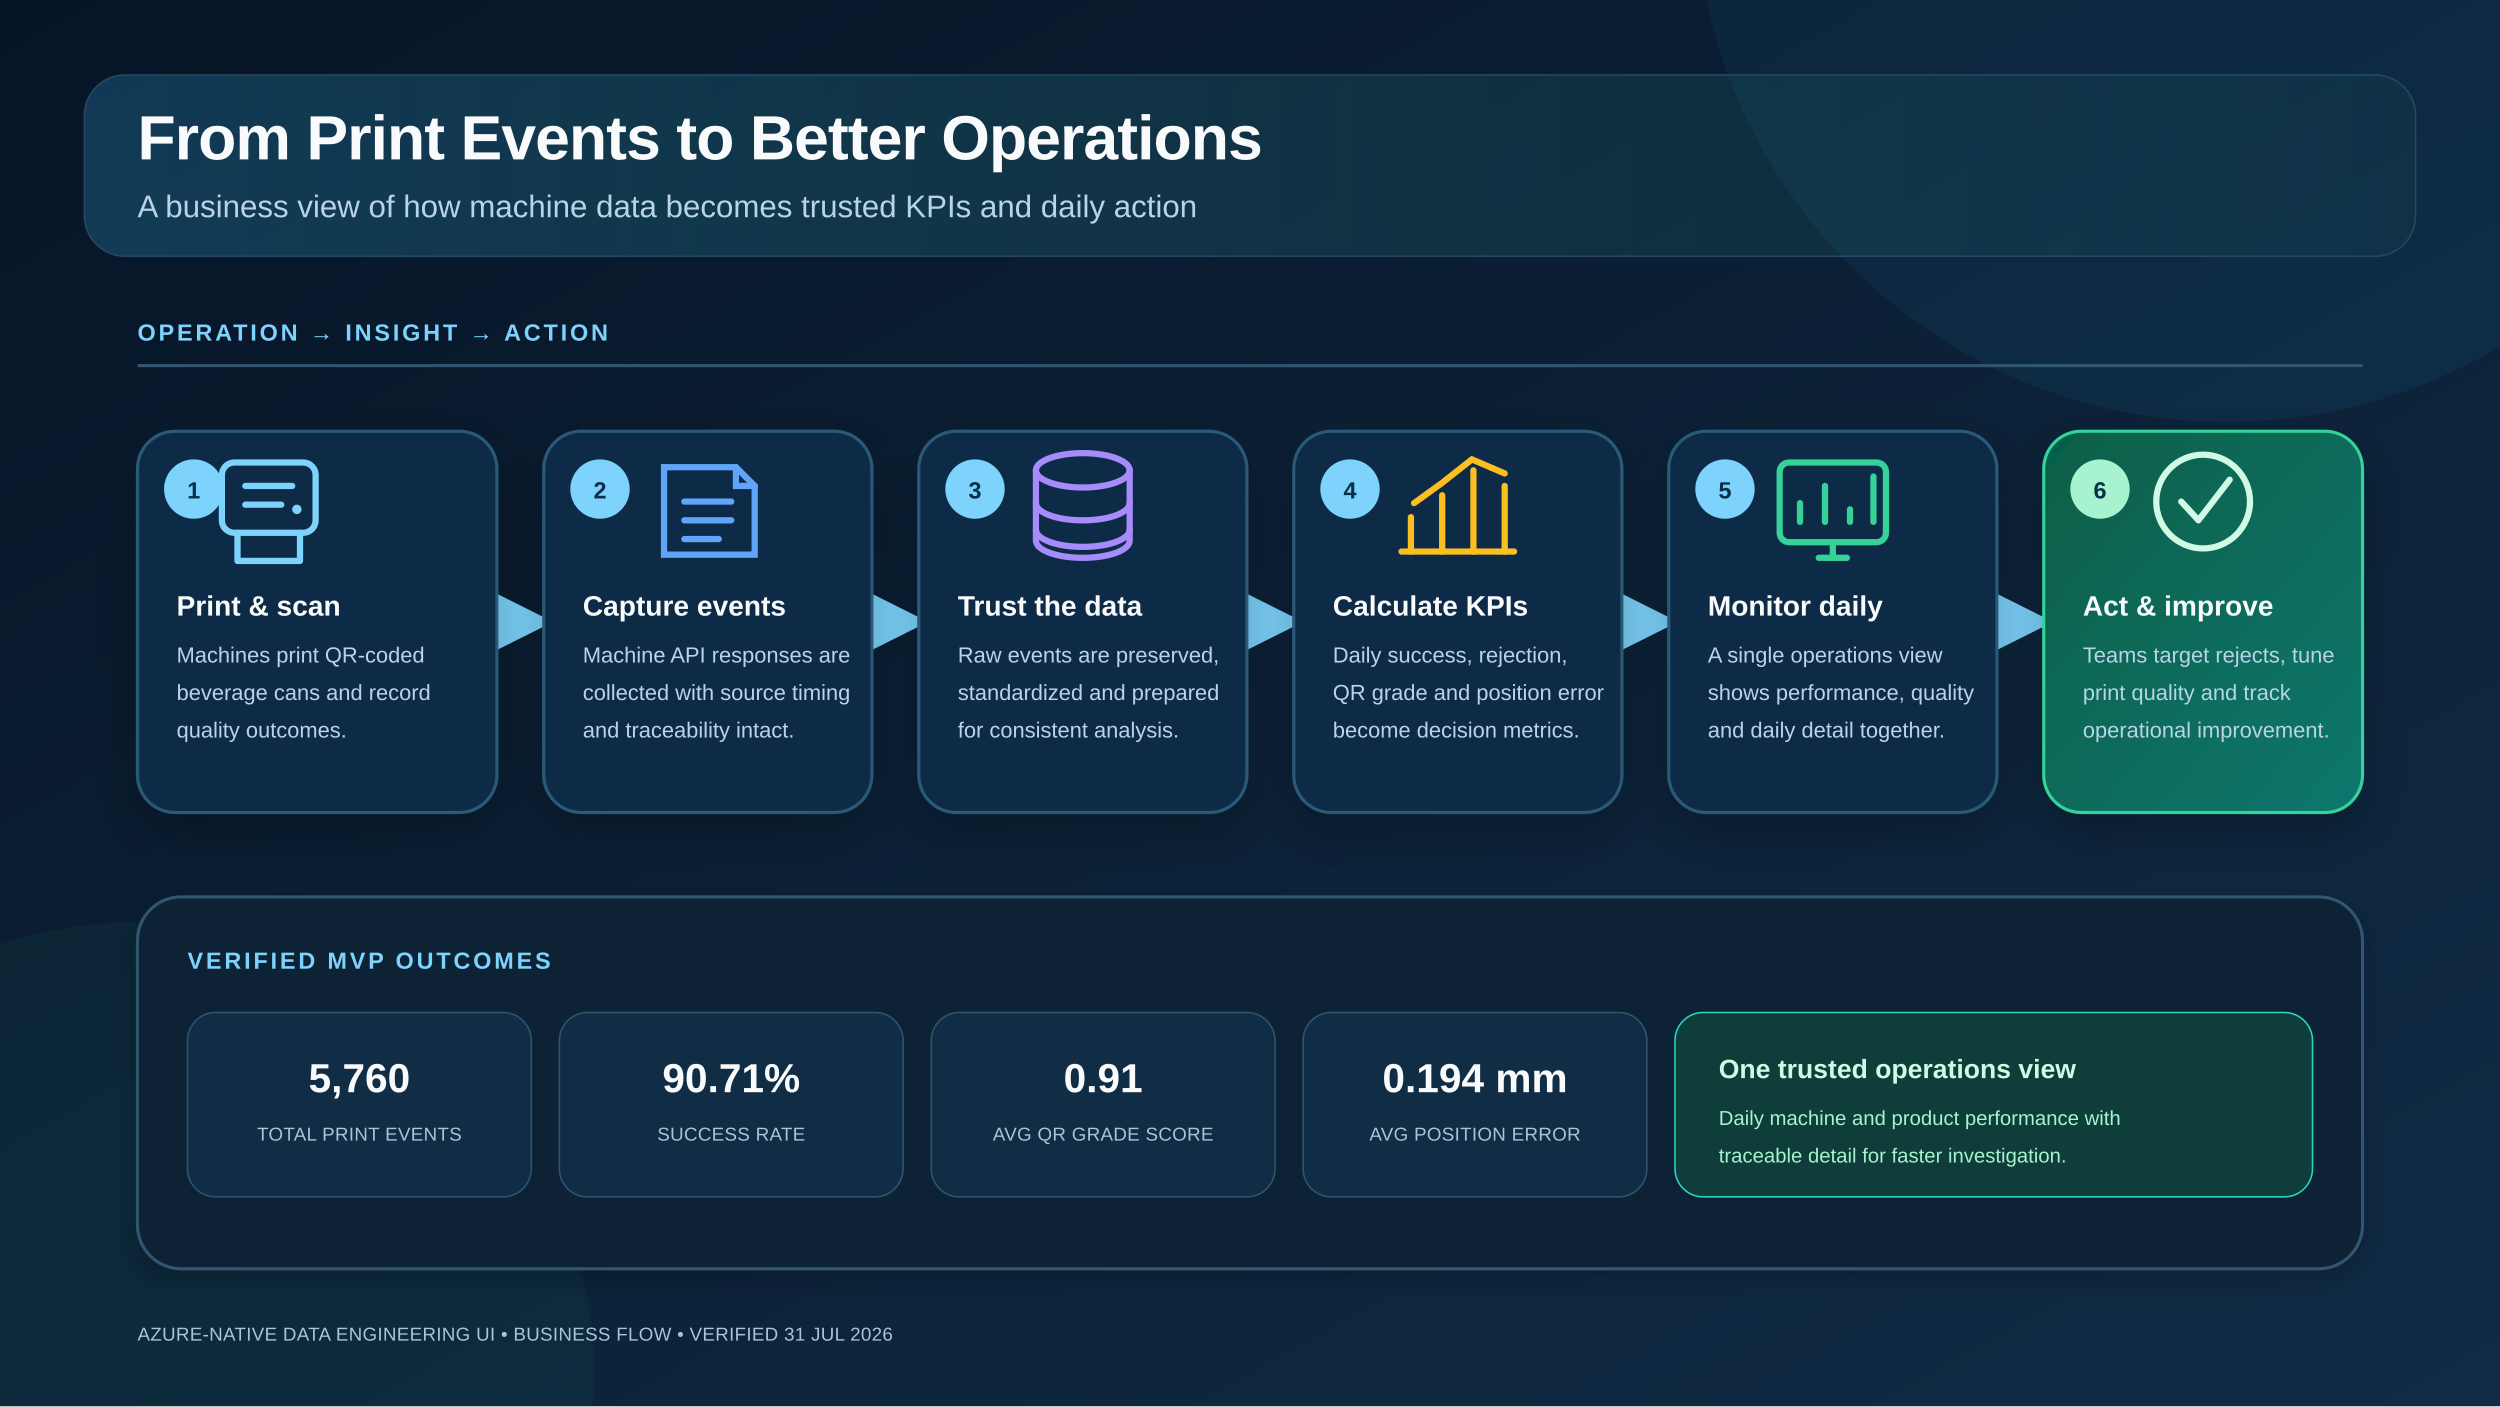
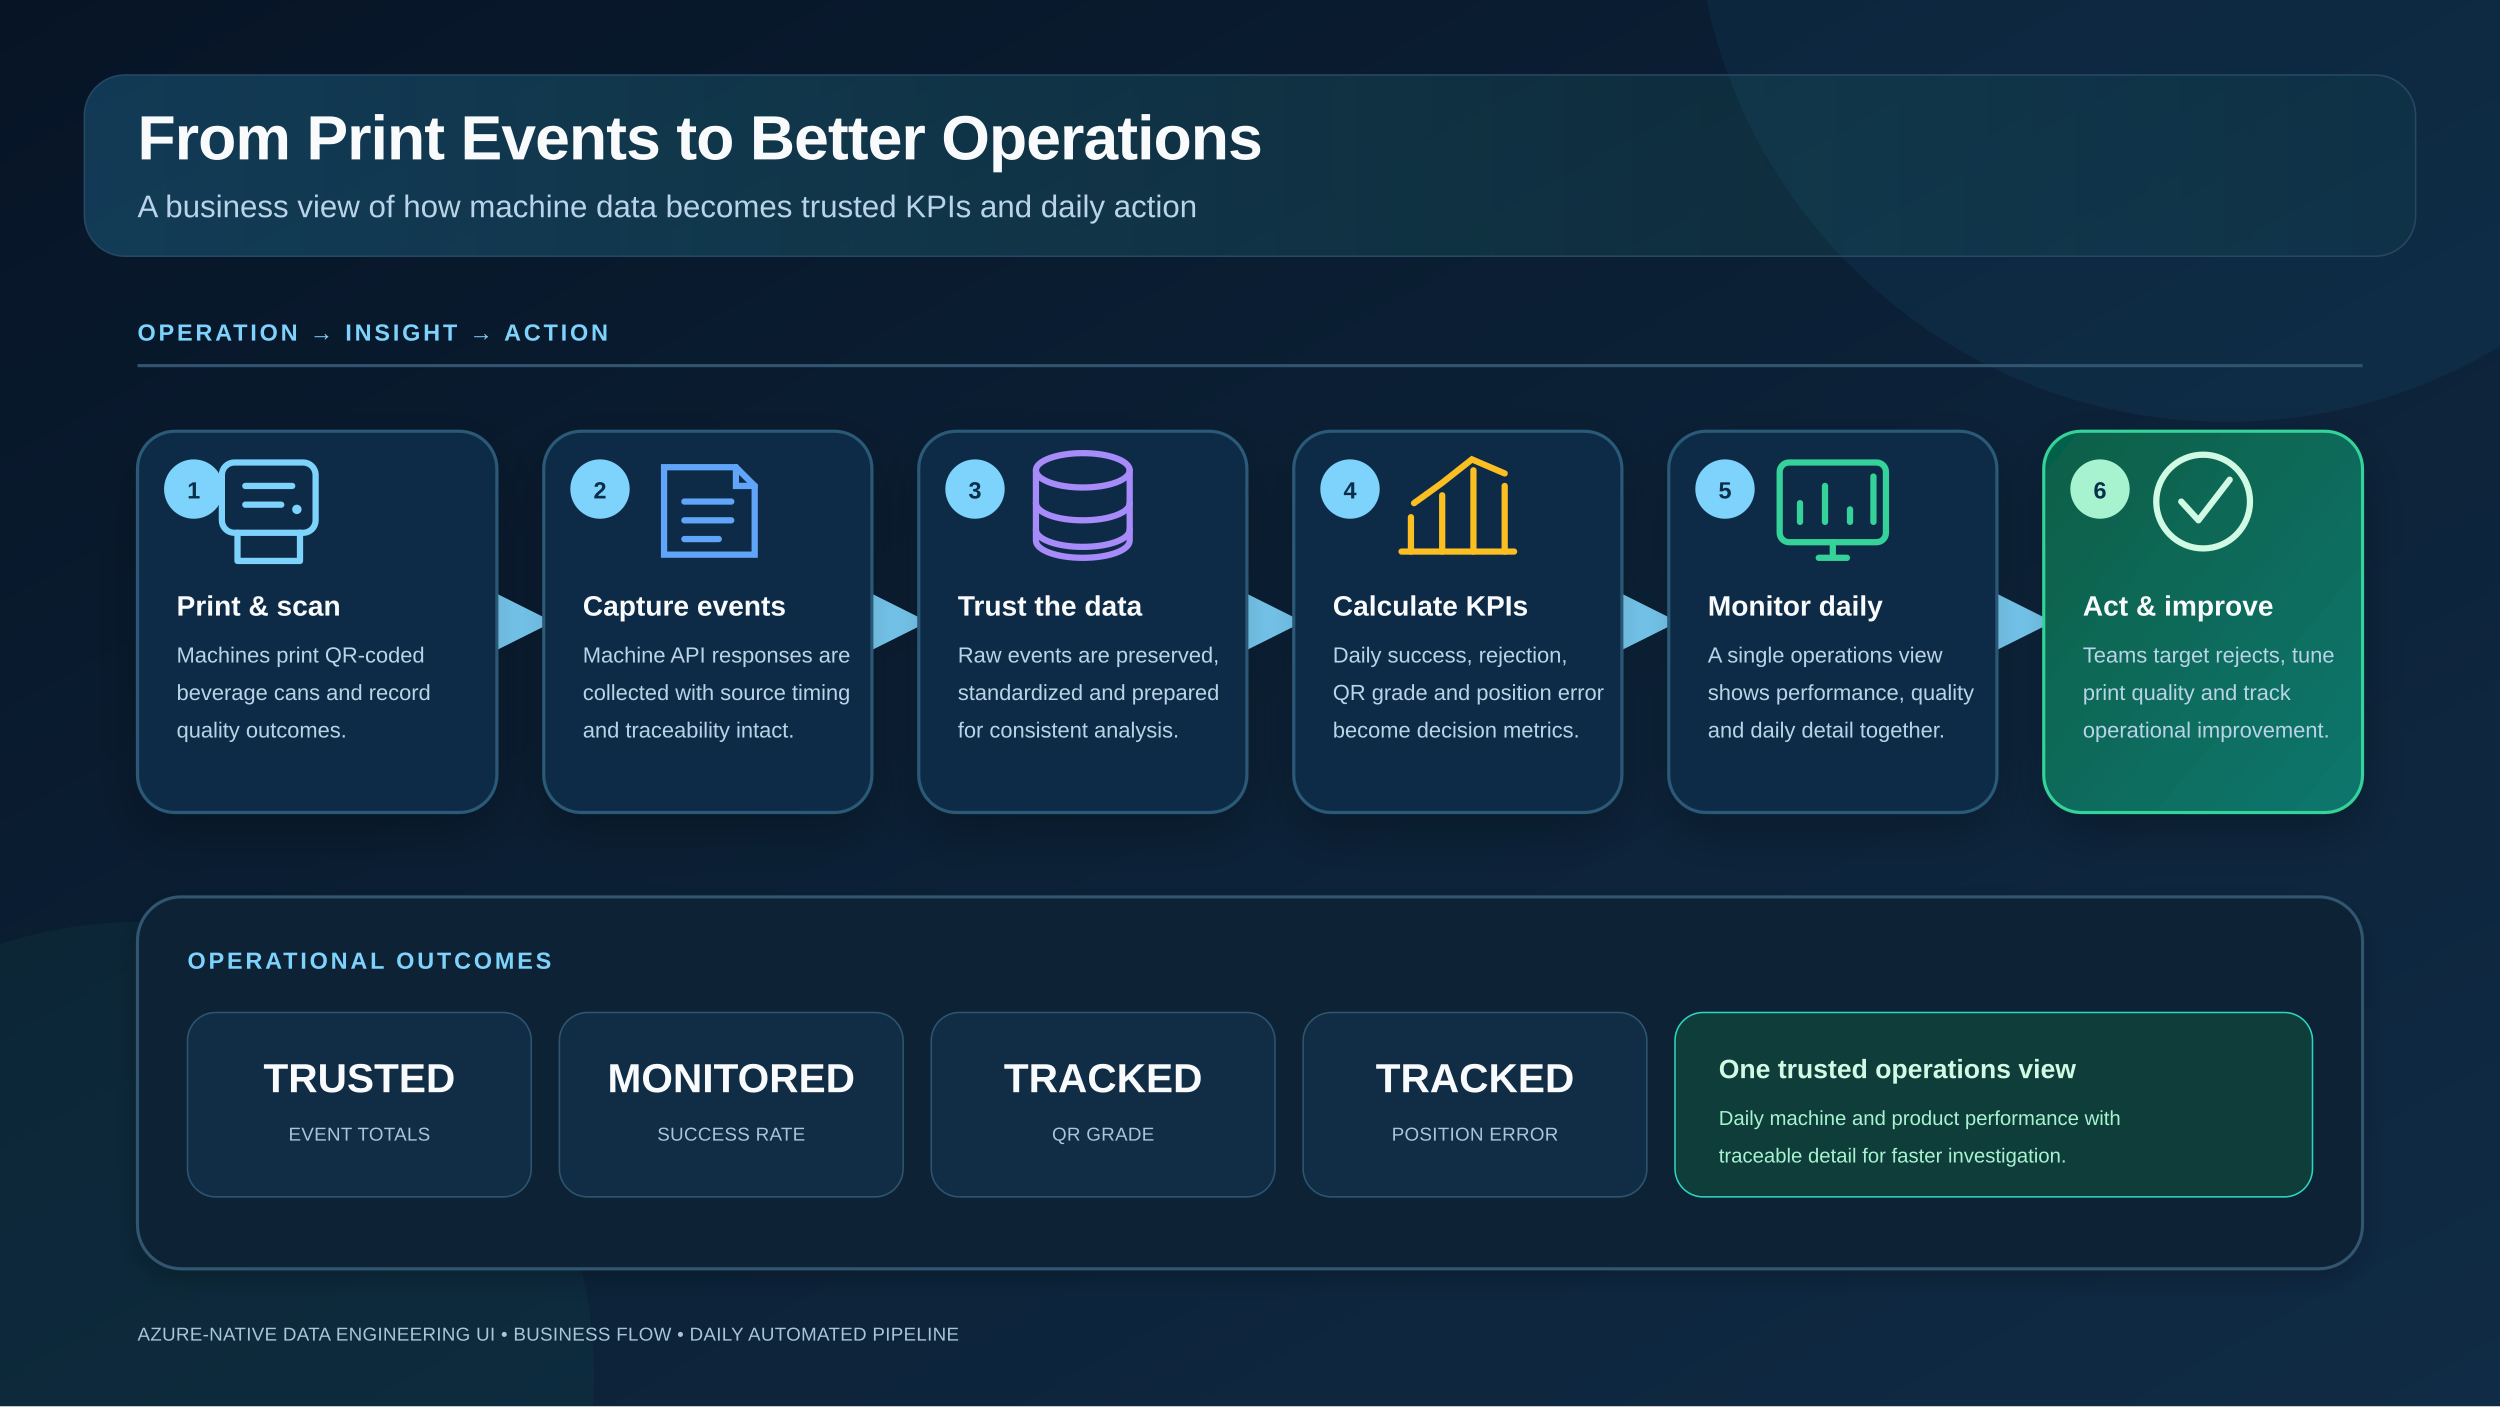
<svg xmlns="http://www.w3.org/2000/svg" width="1600" height="900" viewBox="0 0 1600 900" role="img" aria-labelledby="title desc">
  <defs>
    <linearGradient id="background" x1="0" y1="0" x2="1" y2="1">
      <stop offset="0%" stop-color="#071426" />
      <stop offset="55%" stop-color="#0c2238" />
      <stop offset="100%" stop-color="#102b45" />
    </linearGradient>
    <linearGradient id="headerGlow" x1="0" y1="0" x2="1" y2="0">
      <stop offset="0%" stop-color="#38bdf8" stop-opacity="0.22" />
      <stop offset="100%" stop-color="#34d399" stop-opacity="0.04" />
    </linearGradient>
    <linearGradient id="actionGradient" x1="0" y1="0" x2="1" y2="1">
      <stop offset="0%" stop-color="#065f46" />
      <stop offset="100%" stop-color="#0f766e" />
    </linearGradient>
    <filter id="shadow" x="-20%" y="-20%" width="140%" height="140%">
      <feDropShadow dx="0" dy="12" stdDeviation="16" flood-color="#000000" flood-opacity="0.25" />
    </filter>
    <filter id="softShadow" x="-20%" y="-20%" width="140%" height="140%">
      <feDropShadow dx="0" dy="6" stdDeviation="8" flood-color="#000000" flood-opacity="0.20" />
    </filter>
    <marker id="arrow" viewBox="0 0 12 12" refX="10" refY="6" markerWidth="9" markerHeight="9" orient="auto-start-reverse">
      <path d="M 0 0 L 12 6 L 0 12 z" fill="#7dd3fc" />
    </marker>
    <style>
      .title { font-family: Arial, Helvetica, sans-serif; font-size: 40px; font-weight: 700; fill: #f8fafc; letter-spacing: -0.6px; }
      .subtitle { font-family: Arial, Helvetica, sans-serif; font-size: 20px; font-weight: 400; fill: #b9d4e8; }
      .lane { font-family: Arial, Helvetica, sans-serif; font-size: 15px; font-weight: 700; fill: #7dd3fc; letter-spacing: 1.8px; }
      .step-number { font-family: Arial, Helvetica, sans-serif; font-size: 15px; font-weight: 700; fill: #082f49; }
      .step-title { font-family: Arial, Helvetica, sans-serif; font-size: 18px; font-weight: 700; fill: #f8fafc; }
      .step-copy { font-family: Arial, Helvetica, sans-serif; font-size: 14px; font-weight: 400; fill: #b9d4e8; }
      .kpi-value { font-family: Arial, Helvetica, sans-serif; font-size: 26px; font-weight: 700; fill: #f8fafc; }
      .kpi-label { font-family: Arial, Helvetica, sans-serif; font-size: 12px; font-weight: 500; fill: #a9c5d9; letter-spacing: 0.2px; }
      .outcome-title { font-family: Arial, Helvetica, sans-serif; font-size: 17px; font-weight: 700; fill: #d1fae5; }
      .outcome-copy { font-family: Arial, Helvetica, sans-serif; font-size: 13px; font-weight: 400; fill: #a7f3d0; }
    </style>
  </defs>
  <rect width="1600" height="900" fill="url(#background)" />
  <circle cx="1425" cy="-70" r="340" fill="#38bdf8" opacity="0.06" />
  <circle cx="90" cy="880" r="290" fill="#34d399" opacity="0.05" />
  <rect x="54" y="48" width="1492" height="116" rx="26" fill="url(#headerGlow)" stroke="#274763" />
  <text x="88" y="102" class="title">From Print Events to Better Operations</text>
  <text x="88" y="139" class="subtitle">A business view of how machine data becomes trusted KPIs and daily action</text>
  <text x="88" y="218" class="lane">OPERATION → INSIGHT → ACTION</text>
  <line x1="88" y1="234" x2="1512" y2="234" stroke="#31546f" stroke-width="2" />
  <path d="M 318 398 H 348" stroke="#7dd3fc" stroke-width="4" marker-end="url(#arrow)" />
  <path d="M 558 398 H 588" stroke="#7dd3fc" stroke-width="4" marker-end="url(#arrow)" />
  <path d="M 798 398 H 828" stroke="#7dd3fc" stroke-width="4" marker-end="url(#arrow)" />
  <path d="M 1038 398 H 1068" stroke="#7dd3fc" stroke-width="4" marker-end="url(#arrow)" />
  <path d="M 1278 398 H 1308" stroke="#7dd3fc" stroke-width="4" marker-end="url(#arrow)" />
  <g filter="url(#shadow)">
    <rect x="88" y="276" width="230" height="244" rx="24" fill="#102c46" stroke="#2b5a78" stroke-width="2" />
    <circle cx="124" cy="313" r="19" fill="#7dd3fc" />
    <text x="124" y="319" text-anchor="middle" class="step-number">1</text>
    <g transform="translate(172 321)" fill="none" stroke="#7dd3fc" stroke-width="4" stroke-linecap="round" stroke-linejoin="round">
      <rect x="-30" y="-25" width="60" height="45" rx="8" />
      <path d="M -20 20 V 38 H 20 V 20" />
      <path d="M -15 -10 H 15 M -15 2 H 8" />
      <circle cx="18" cy="5" r="3" fill="#7dd3fc" stroke="none" />
    </g>
    <text x="113" y="394" class="step-title">Print &amp; scan</text>
    <text x="113" y="424" class="step-copy">Machines print QR-coded</text>
    <text x="113" y="448" class="step-copy">beverage cans and record</text>
    <text x="113" y="472" class="step-copy">quality outcomes.</text>
  </g>
  <g filter="url(#shadow)">
    <rect x="348" y="276" width="210" height="244" rx="24" fill="#102c46" stroke="#2b5a78" stroke-width="2" />
    <circle cx="384" cy="313" r="19" fill="#7dd3fc" />
    <text x="384" y="319" text-anchor="middle" class="step-number">2</text>
    <g transform="translate(453 321)" fill="none" stroke="#60a5fa" stroke-width="4" stroke-linecap="round">
      <path d="M -28 -22 H 18 L 30 -10 V 34 H -28 Z" />
      <path d="M 18 -22 V -10 H 30" />
      <path d="M -15 0 H 15 M -15 12 H 15 M -15 24 H 7" />
    </g>
    <text x="373" y="394" class="step-title">Capture events</text>
    <text x="373" y="424" class="step-copy">Machine API responses are</text>
    <text x="373" y="448" class="step-copy">collected with source timing</text>
    <text x="373" y="472" class="step-copy">and traceability intact.</text>
  </g>
  <g filter="url(#shadow)">
    <rect x="588" y="276" width="210" height="244" rx="24" fill="#102c46" stroke="#2b5a78" stroke-width="2" />
    <circle cx="624" cy="313" r="19" fill="#7dd3fc" />
    <text x="624" y="319" text-anchor="middle" class="step-number">3</text>
    <g transform="translate(693 321)" fill="none" stroke="#a78bfa" stroke-width="4" stroke-linecap="round" stroke-linejoin="round">
      <ellipse cx="0" cy="-20" rx="30" ry="11" />
      <path d="M -30 -20 V 25 C -30 31 -17 36 0 36 C 17 36 30 31 30 25 V -20" />
      <path d="M -30 1 C -30 7 -17 12 0 12 C 17 12 30 7 30 1" />
      <path d="M -30 18 C -30 24 -17 29 0 29 C 17 29 30 24 30 18" />
    </g>
    <text x="613" y="394" class="step-title">Trust the data</text>
    <text x="613" y="424" class="step-copy">Raw events are preserved,</text>
    <text x="613" y="448" class="step-copy">standardized and prepared</text>
    <text x="613" y="472" class="step-copy">for consistent analysis.</text>
  </g>
  <g filter="url(#shadow)">
    <rect x="828" y="276" width="210" height="244" rx="24" fill="#102c46" stroke="#2b5a78" stroke-width="2" />
    <circle cx="864" cy="313" r="19" fill="#7dd3fc" />
    <text x="864" y="319" text-anchor="middle" class="step-number">4</text>
    <g transform="translate(933 321)" fill="none" stroke="#fbbf24" stroke-width="4" stroke-linecap="round">
      <path d="M -30 32 V 10 M -10 32 V -4 M 10 32 V -20 M 30 32 V -10" />
      <path d="M -36 32 H 36" />
      <path d="M -28 1 L -10 -12 L 9 -27 L 30 -18" />
    </g>
    <text x="853" y="394" class="step-title">Calculate KPIs</text>
    <text x="853" y="424" class="step-copy">Daily success, rejection,</text>
    <text x="853" y="448" class="step-copy">QR grade and position error</text>
    <text x="853" y="472" class="step-copy">become decision metrics.</text>
  </g>
  <g filter="url(#shadow)">
    <rect x="1068" y="276" width="210" height="244" rx="24" fill="#102c46" stroke="#2b5a78" stroke-width="2" />
    <circle cx="1104" cy="313" r="19" fill="#7dd3fc" />
    <text x="1104" y="319" text-anchor="middle" class="step-number">5</text>
    <g transform="translate(1173 321)" fill="none" stroke="#34d399" stroke-width="4" stroke-linecap="round" stroke-linejoin="round">
      <rect x="-34" y="-25" width="68" height="51" rx="6" />
      <path d="M -21 13 V 1 M -5 13 V -10 M 11 13 V 5 M 26 13 V -16" />
      <path d="M -9 36 H 9 M 0 26 V 36" />
    </g>
    <text x="1093" y="394" class="step-title">Monitor daily</text>
    <text x="1093" y="424" class="step-copy">A single operations view</text>
    <text x="1093" y="448" class="step-copy">shows performance, quality</text>
    <text x="1093" y="472" class="step-copy">and daily detail together.</text>
  </g>
  <g filter="url(#shadow)">
    <rect x="1308" y="276" width="204" height="244" rx="24" fill="url(#actionGradient)" stroke="#34d399" stroke-width="2" />
    <circle cx="1344" cy="313" r="19" fill="#a7f3d0" />
    <text x="1344" y="319" text-anchor="middle" class="step-number">6</text>
    <g transform="translate(1410 321)" fill="none" stroke="#d1fae5" stroke-width="4" stroke-linecap="round" stroke-linejoin="round">
      <circle cx="0" cy="0" r="30" />
      <path d="M -14 0 L -3 12 L 17 -14" />
    </g>
    <text x="1333" y="394" class="step-title">Act &amp; improve</text>
    <text x="1333" y="424" class="step-copy">Teams target rejects, tune</text>
    <text x="1333" y="448" class="step-copy">print quality and track</text>
    <text x="1333" y="472" class="step-copy">operational improvement.</text>
  </g>
  <rect x="88" y="574" width="1424" height="238" rx="28" fill="#0b2034" stroke="#31546f" stroke-width="2" filter="url(#softShadow)" />
-   <text x="120" y="620" class="lane">VERIFIED MVP OUTCOMES</text>
+   <text x="120" y="620" class="lane">OPERATIONAL OUTCOMES</text>
  <g>
    <rect x="120" y="648" width="220" height="118" rx="18" fill="#112d46" stroke="#2d5570" />
-     <text x="230" y="699" text-anchor="middle" class="kpi-value">5,760</text>
-     <text x="230" y="730" text-anchor="middle" class="kpi-label">TOTAL PRINT EVENTS</text>
+     <text x="230" y="699" text-anchor="middle" class="kpi-value">TRUSTED</text>
+     <text x="230" y="730" text-anchor="middle" class="kpi-label">EVENT TOTALS</text>
  </g>
  <g>
    <rect x="358" y="648" width="220" height="118" rx="18" fill="#112d46" stroke="#2d5570" />
-     <text x="468" y="699" text-anchor="middle" class="kpi-value">90.71%</text>
+     <text x="468" y="699" text-anchor="middle" class="kpi-value">MONITORED</text>
    <text x="468" y="730" text-anchor="middle" class="kpi-label">SUCCESS RATE</text>
  </g>
  <g>
    <rect x="596" y="648" width="220" height="118" rx="18" fill="#112d46" stroke="#2d5570" />
-     <text x="706" y="699" text-anchor="middle" class="kpi-value">0.91</text>
-     <text x="706" y="730" text-anchor="middle" class="kpi-label">AVG QR GRADE SCORE</text>
+     <text x="706" y="699" text-anchor="middle" class="kpi-value">TRACKED</text>
+     <text x="706" y="730" text-anchor="middle" class="kpi-label">QR GRADE</text>
  </g>
  <g>
    <rect x="834" y="648" width="220" height="118" rx="18" fill="#112d46" stroke="#2d5570" />
-     <text x="944" y="699" text-anchor="middle" class="kpi-value">0.194 mm</text>
-     <text x="944" y="730" text-anchor="middle" class="kpi-label">AVG POSITION ERROR</text>
+     <text x="944" y="699" text-anchor="middle" class="kpi-value">TRACKED</text>
+     <text x="944" y="730" text-anchor="middle" class="kpi-label">POSITION ERROR</text>
  </g>
  <g>
    <rect x="1072" y="648" width="408" height="118" rx="18" fill="#0f3d3a" stroke="#2dd4bf" />
    <text x="1100" y="690" class="outcome-title">One trusted operations view</text>
    <text x="1100" y="720" class="outcome-copy">Daily machine and product performance with</text>
    <text x="1100" y="744" class="outcome-copy">traceable detail for faster investigation.</text>
  </g>
-   <text x="88" y="858" class="kpi-label">AZURE-NATIVE DATA ENGINEERING UI  •  BUSINESS FLOW  •  VERIFIED 31 JUL 2026</text>
+   <text x="88" y="858" class="kpi-label">AZURE-NATIVE DATA ENGINEERING UI  •  BUSINESS FLOW  •  DAILY AUTOMATED PIPELINE</text>
</svg>
